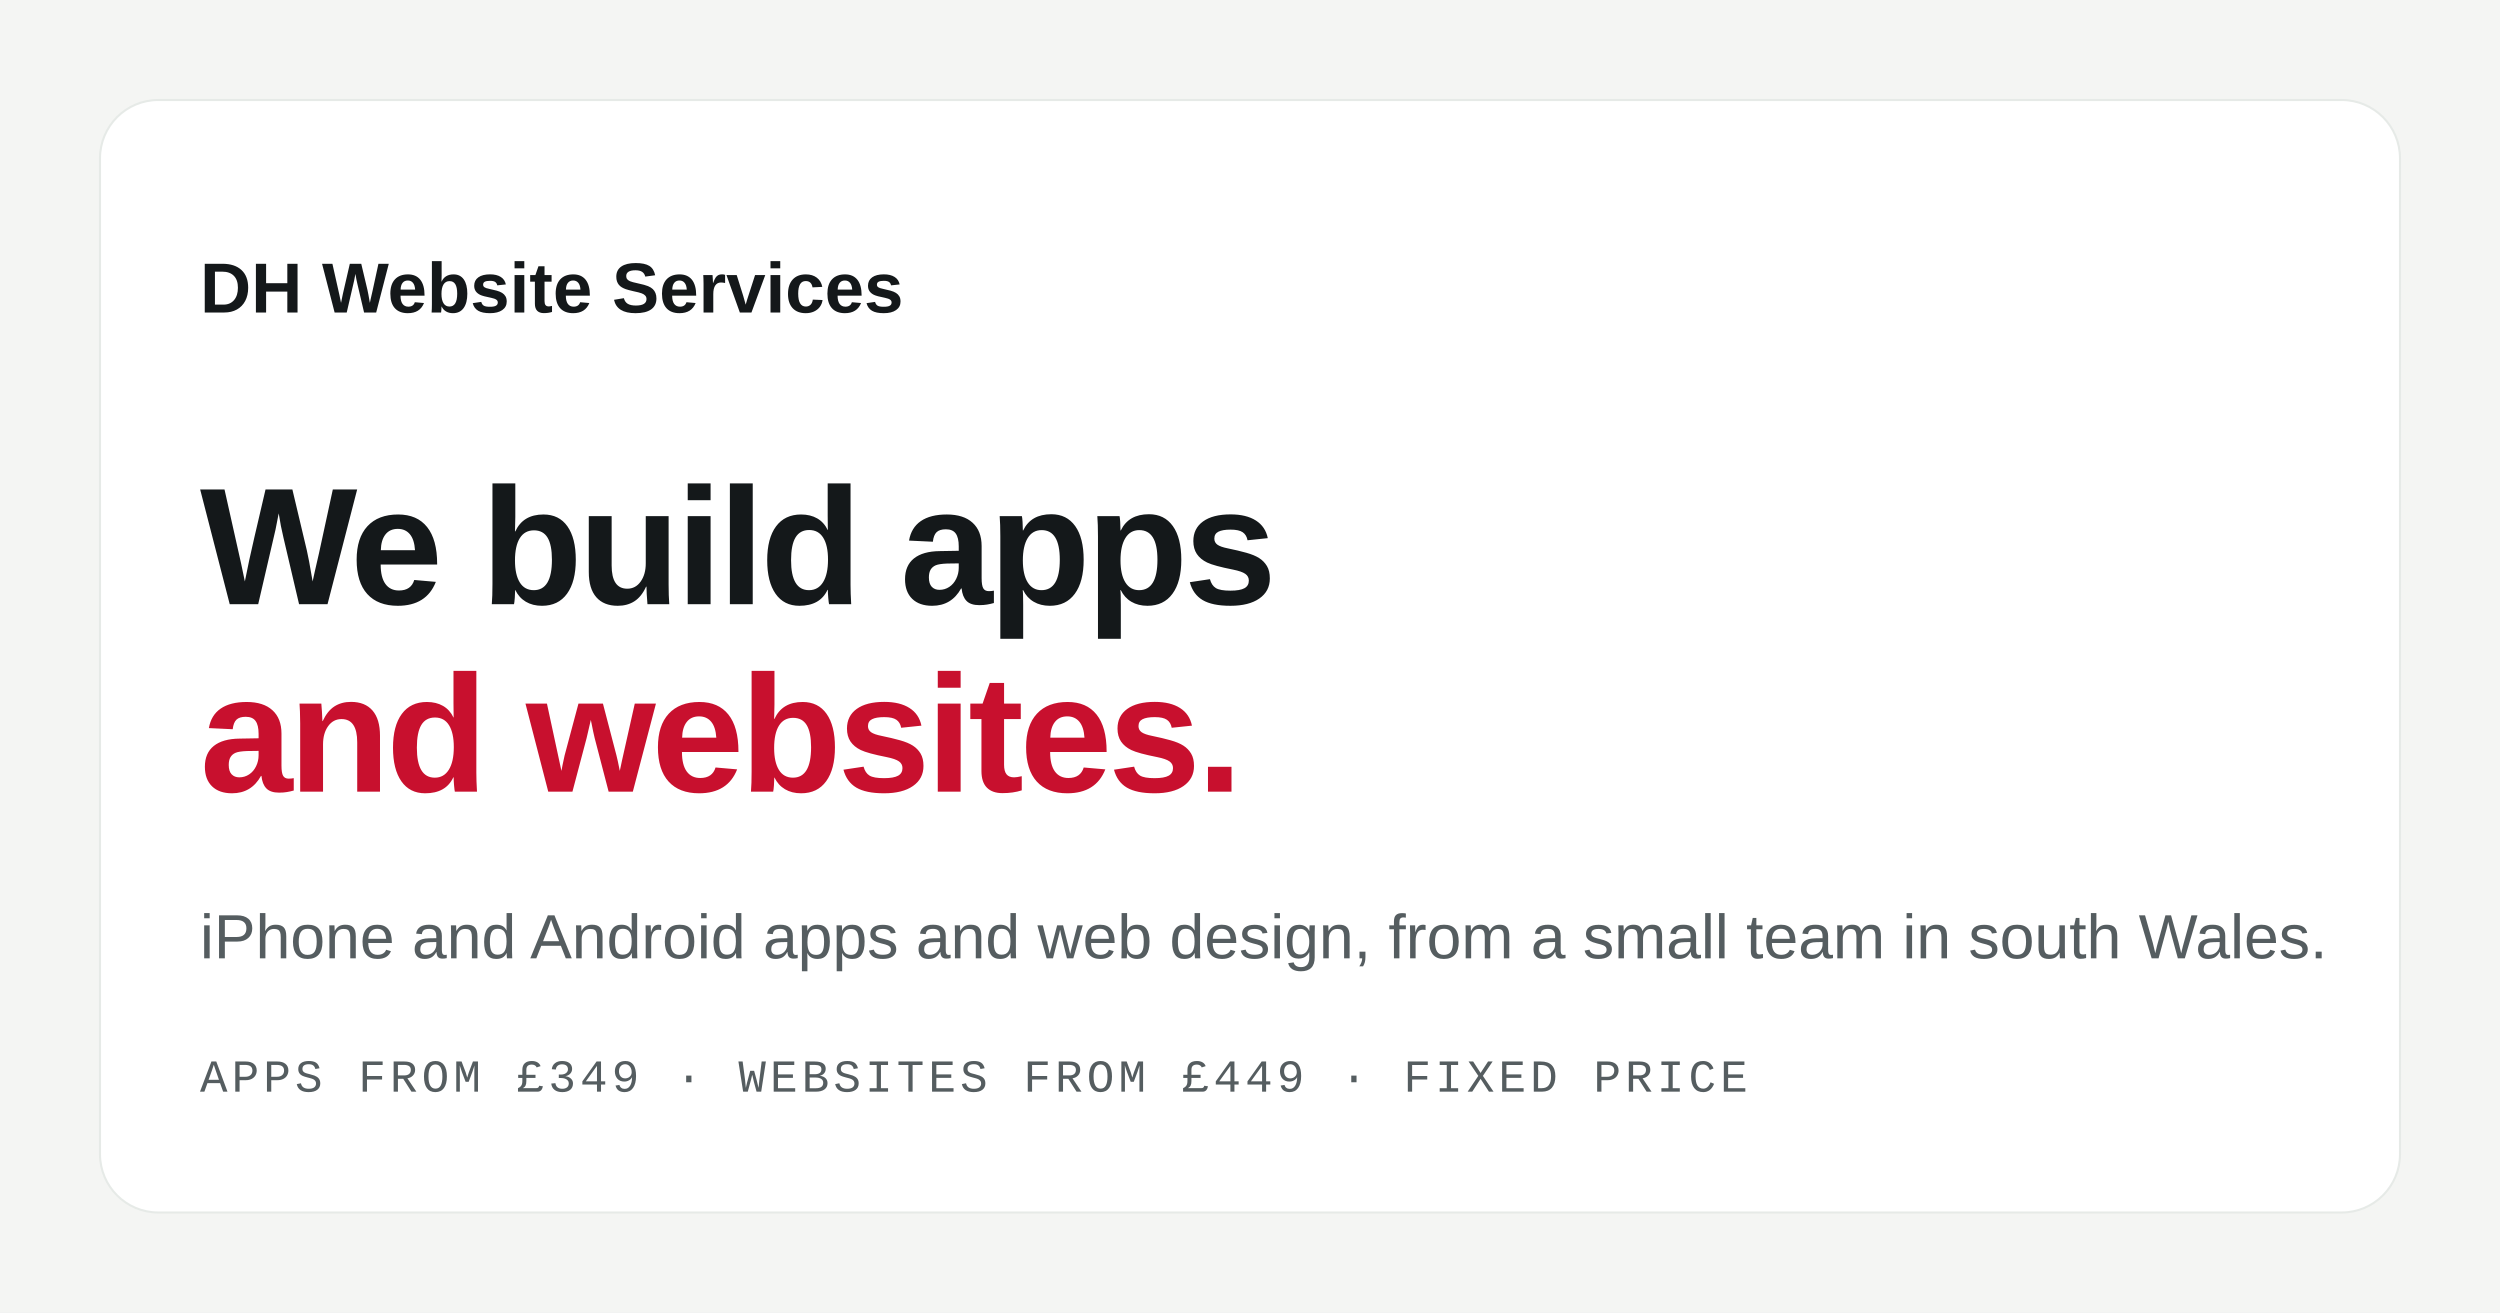
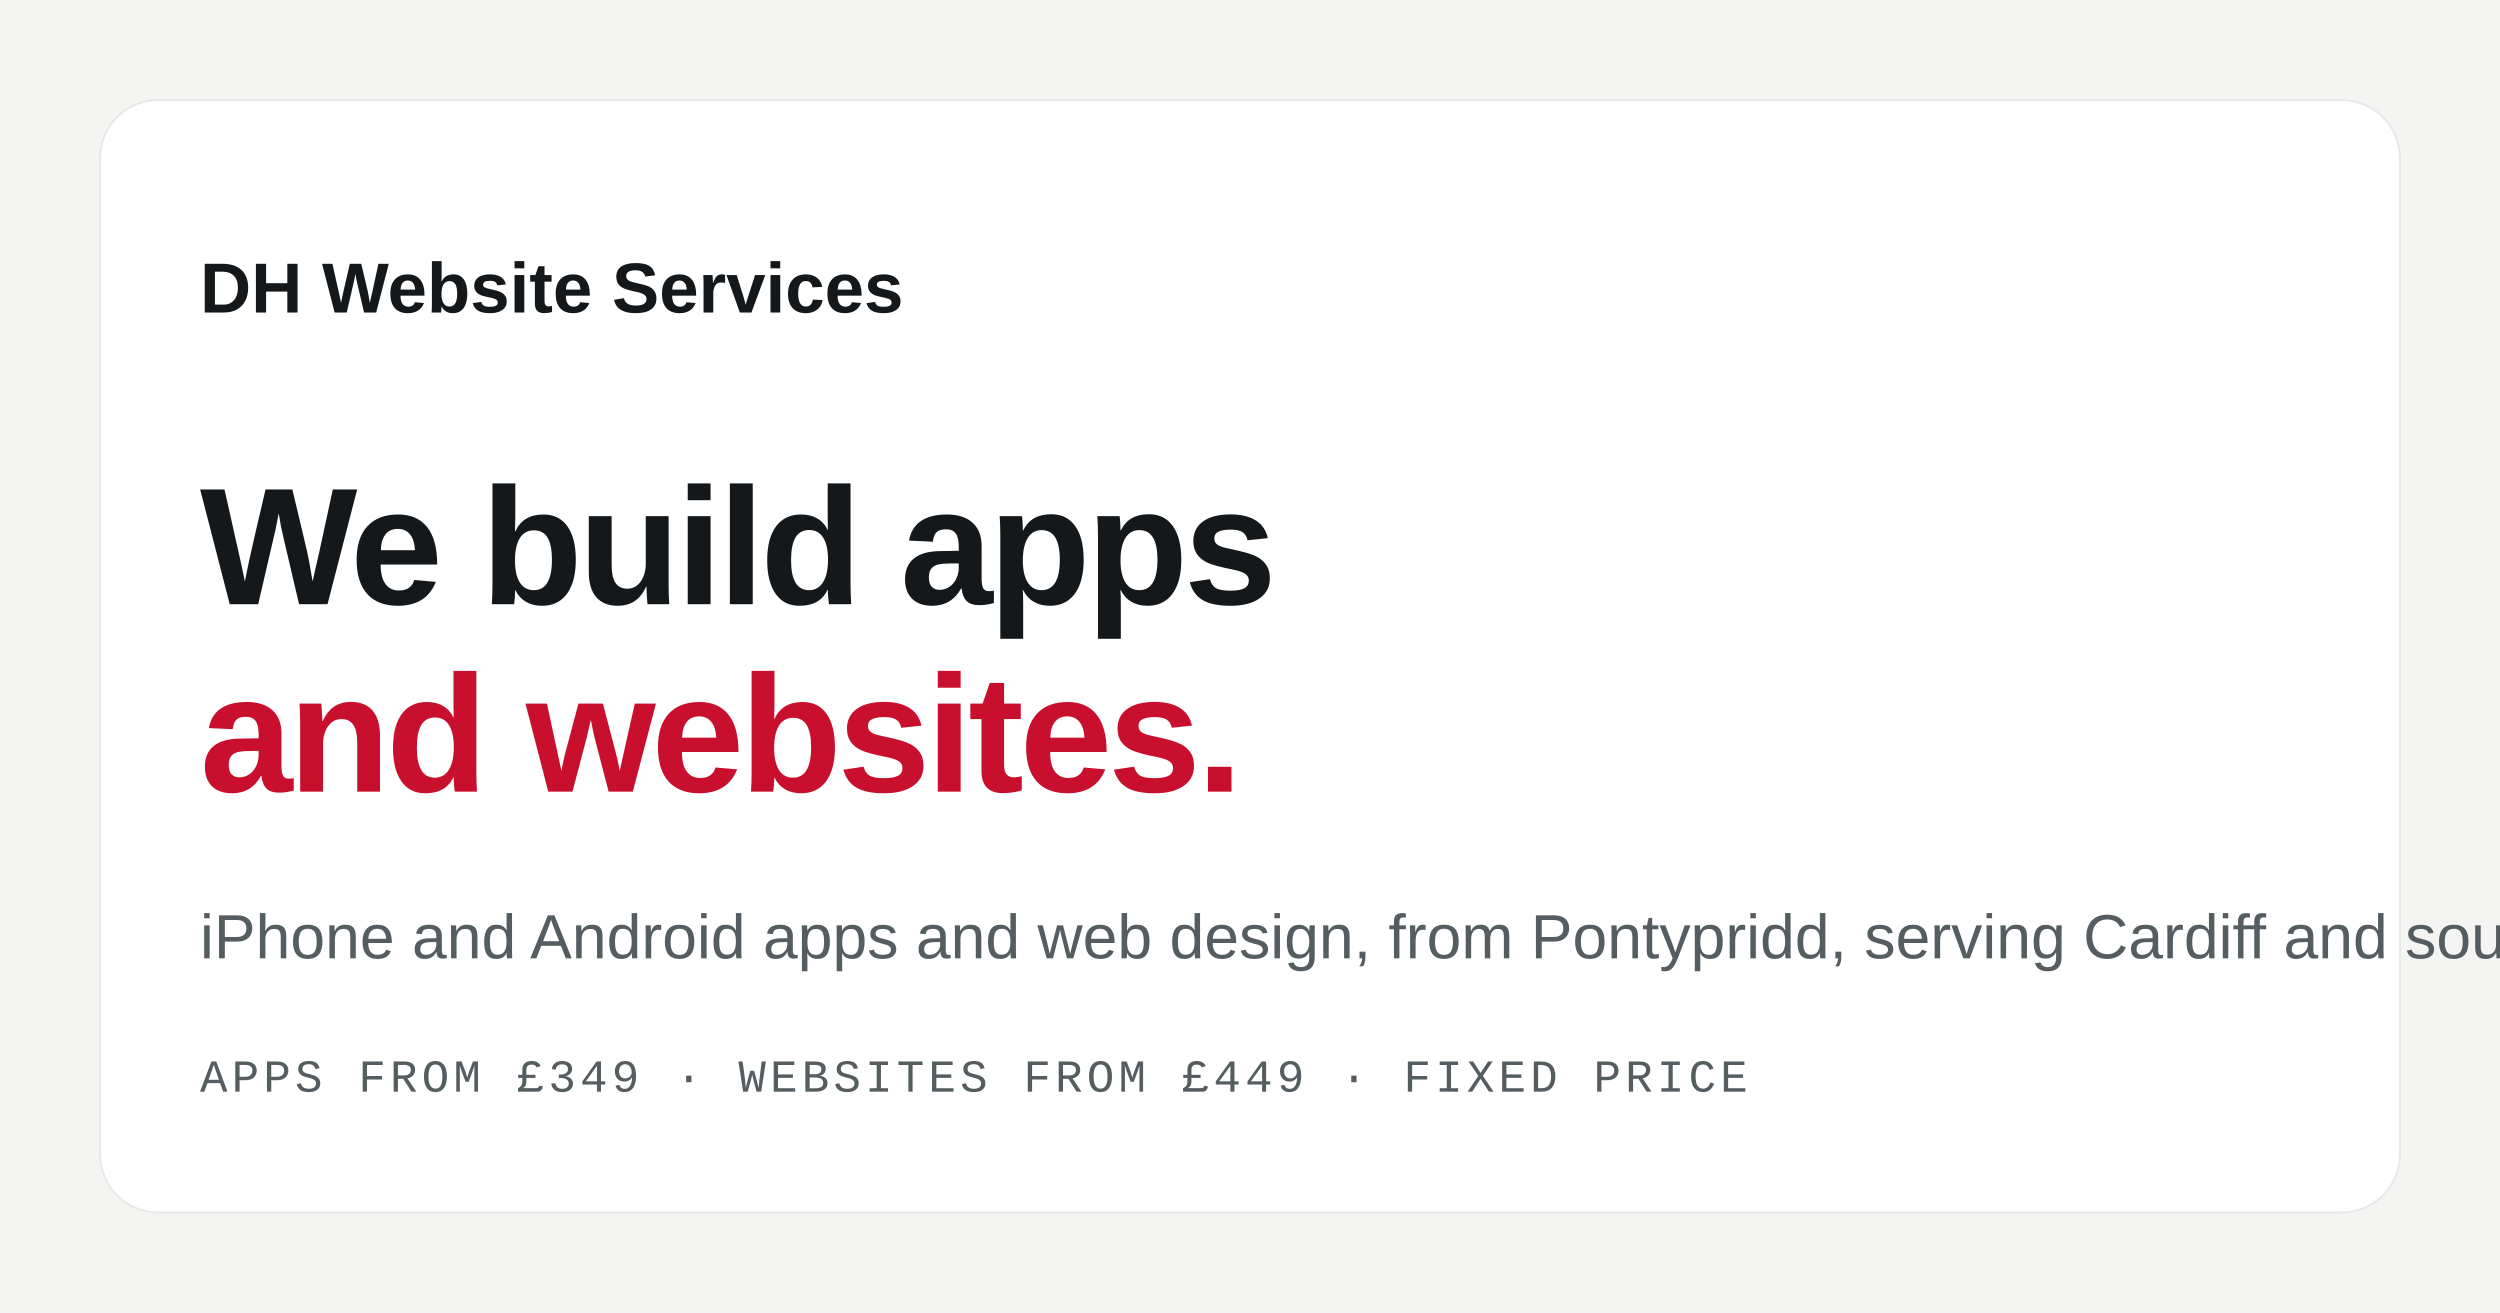
<svg xmlns="http://www.w3.org/2000/svg" width="1200" height="630" viewBox="0 0 1200 630" fill="none">
  <rect width="1200" height="630" fill="#F4F5F3" />
  <rect x="48" y="48" width="1104" height="534" rx="28" fill="white" stroke="#E6EAE7" />
  <text x="96" y="150" fill="#14181A" font-family="Arial, Helvetica, sans-serif" font-size="34" font-weight="700">DH Website Services</text>
  <text x="96" y="290" fill="#14181A" font-family="Arial, Helvetica, sans-serif" font-size="80" font-weight="700" letter-spacing="-2">We build apps</text>
  <text x="96" y="380" fill="#C8102E" font-family="Arial, Helvetica, sans-serif" font-size="80" font-weight="700" letter-spacing="-2">and websites.</text>
-   <text x="96" y="460" fill="#555D60" font-family="Arial, Helvetica, sans-serif" font-size="30">iPhone and Android apps and web design, from a small team in south Wales.</text>
+   <text x="96" y="460" fill="#555D60" font-family="Arial, Helvetica, sans-serif" font-size="30">iPhone and Android apps and web design, from Pontypridd, serving Cardiff and south Wales.</text>
  <text x="96" y="524" fill="#555D60" font-family="Courier New, monospace" font-size="22" letter-spacing="2">APPS FROM £349 · WEBSITES FROM £449 · FIXED PRICE</text>
</svg>
